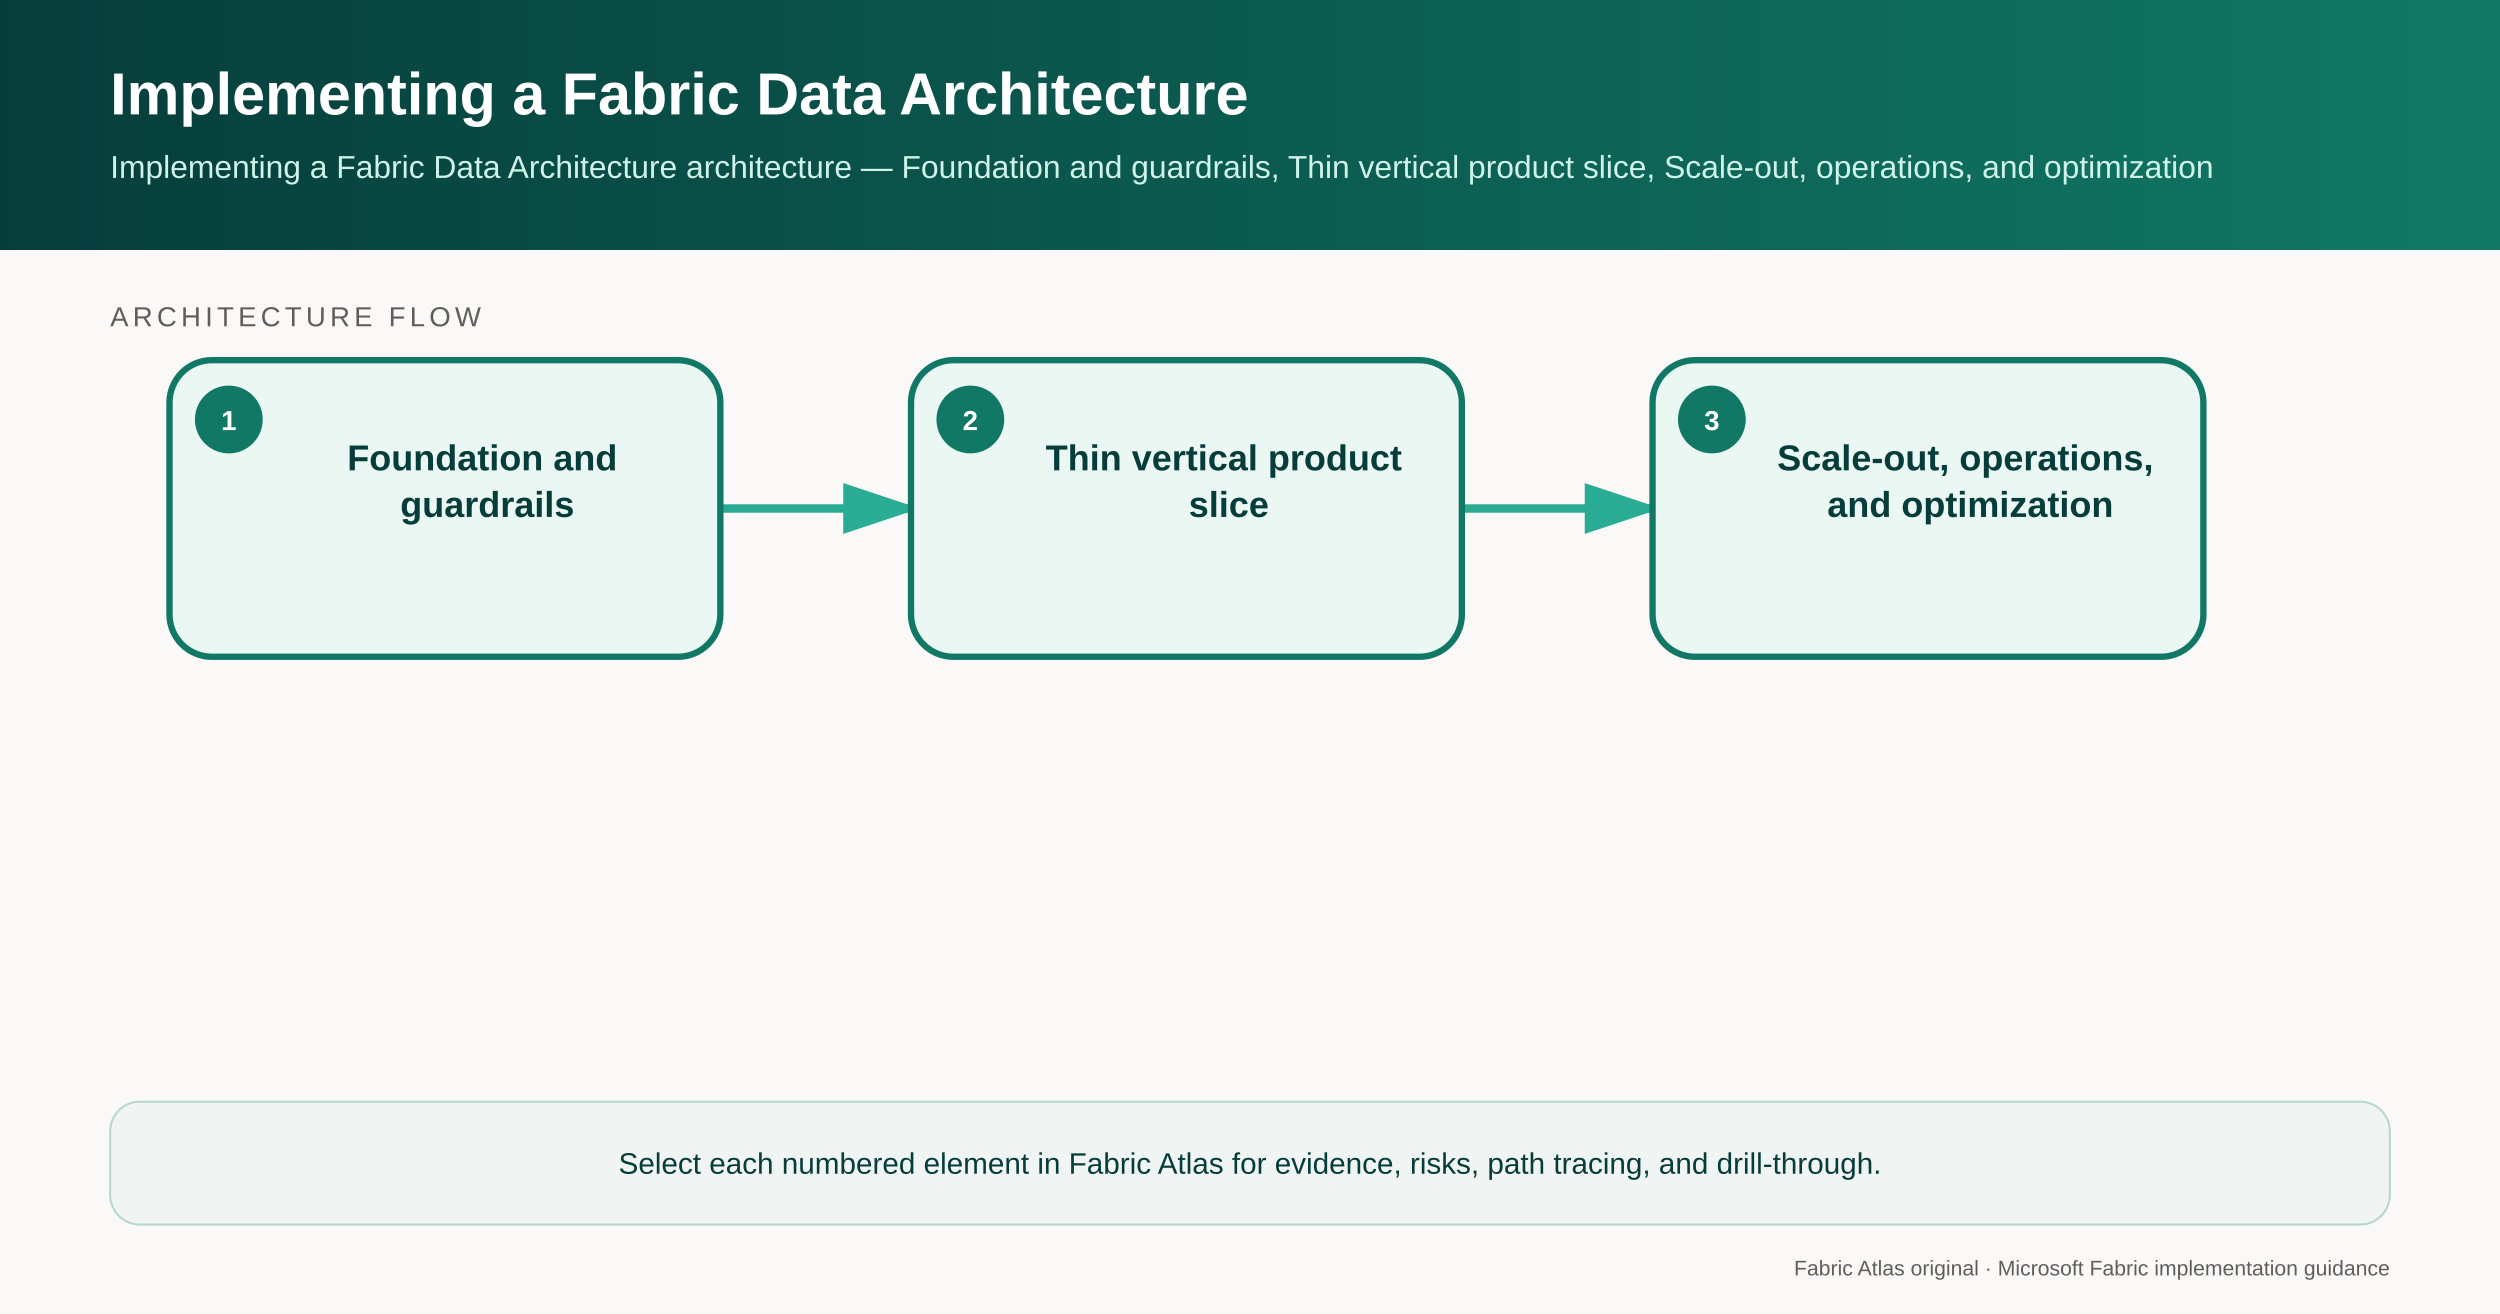
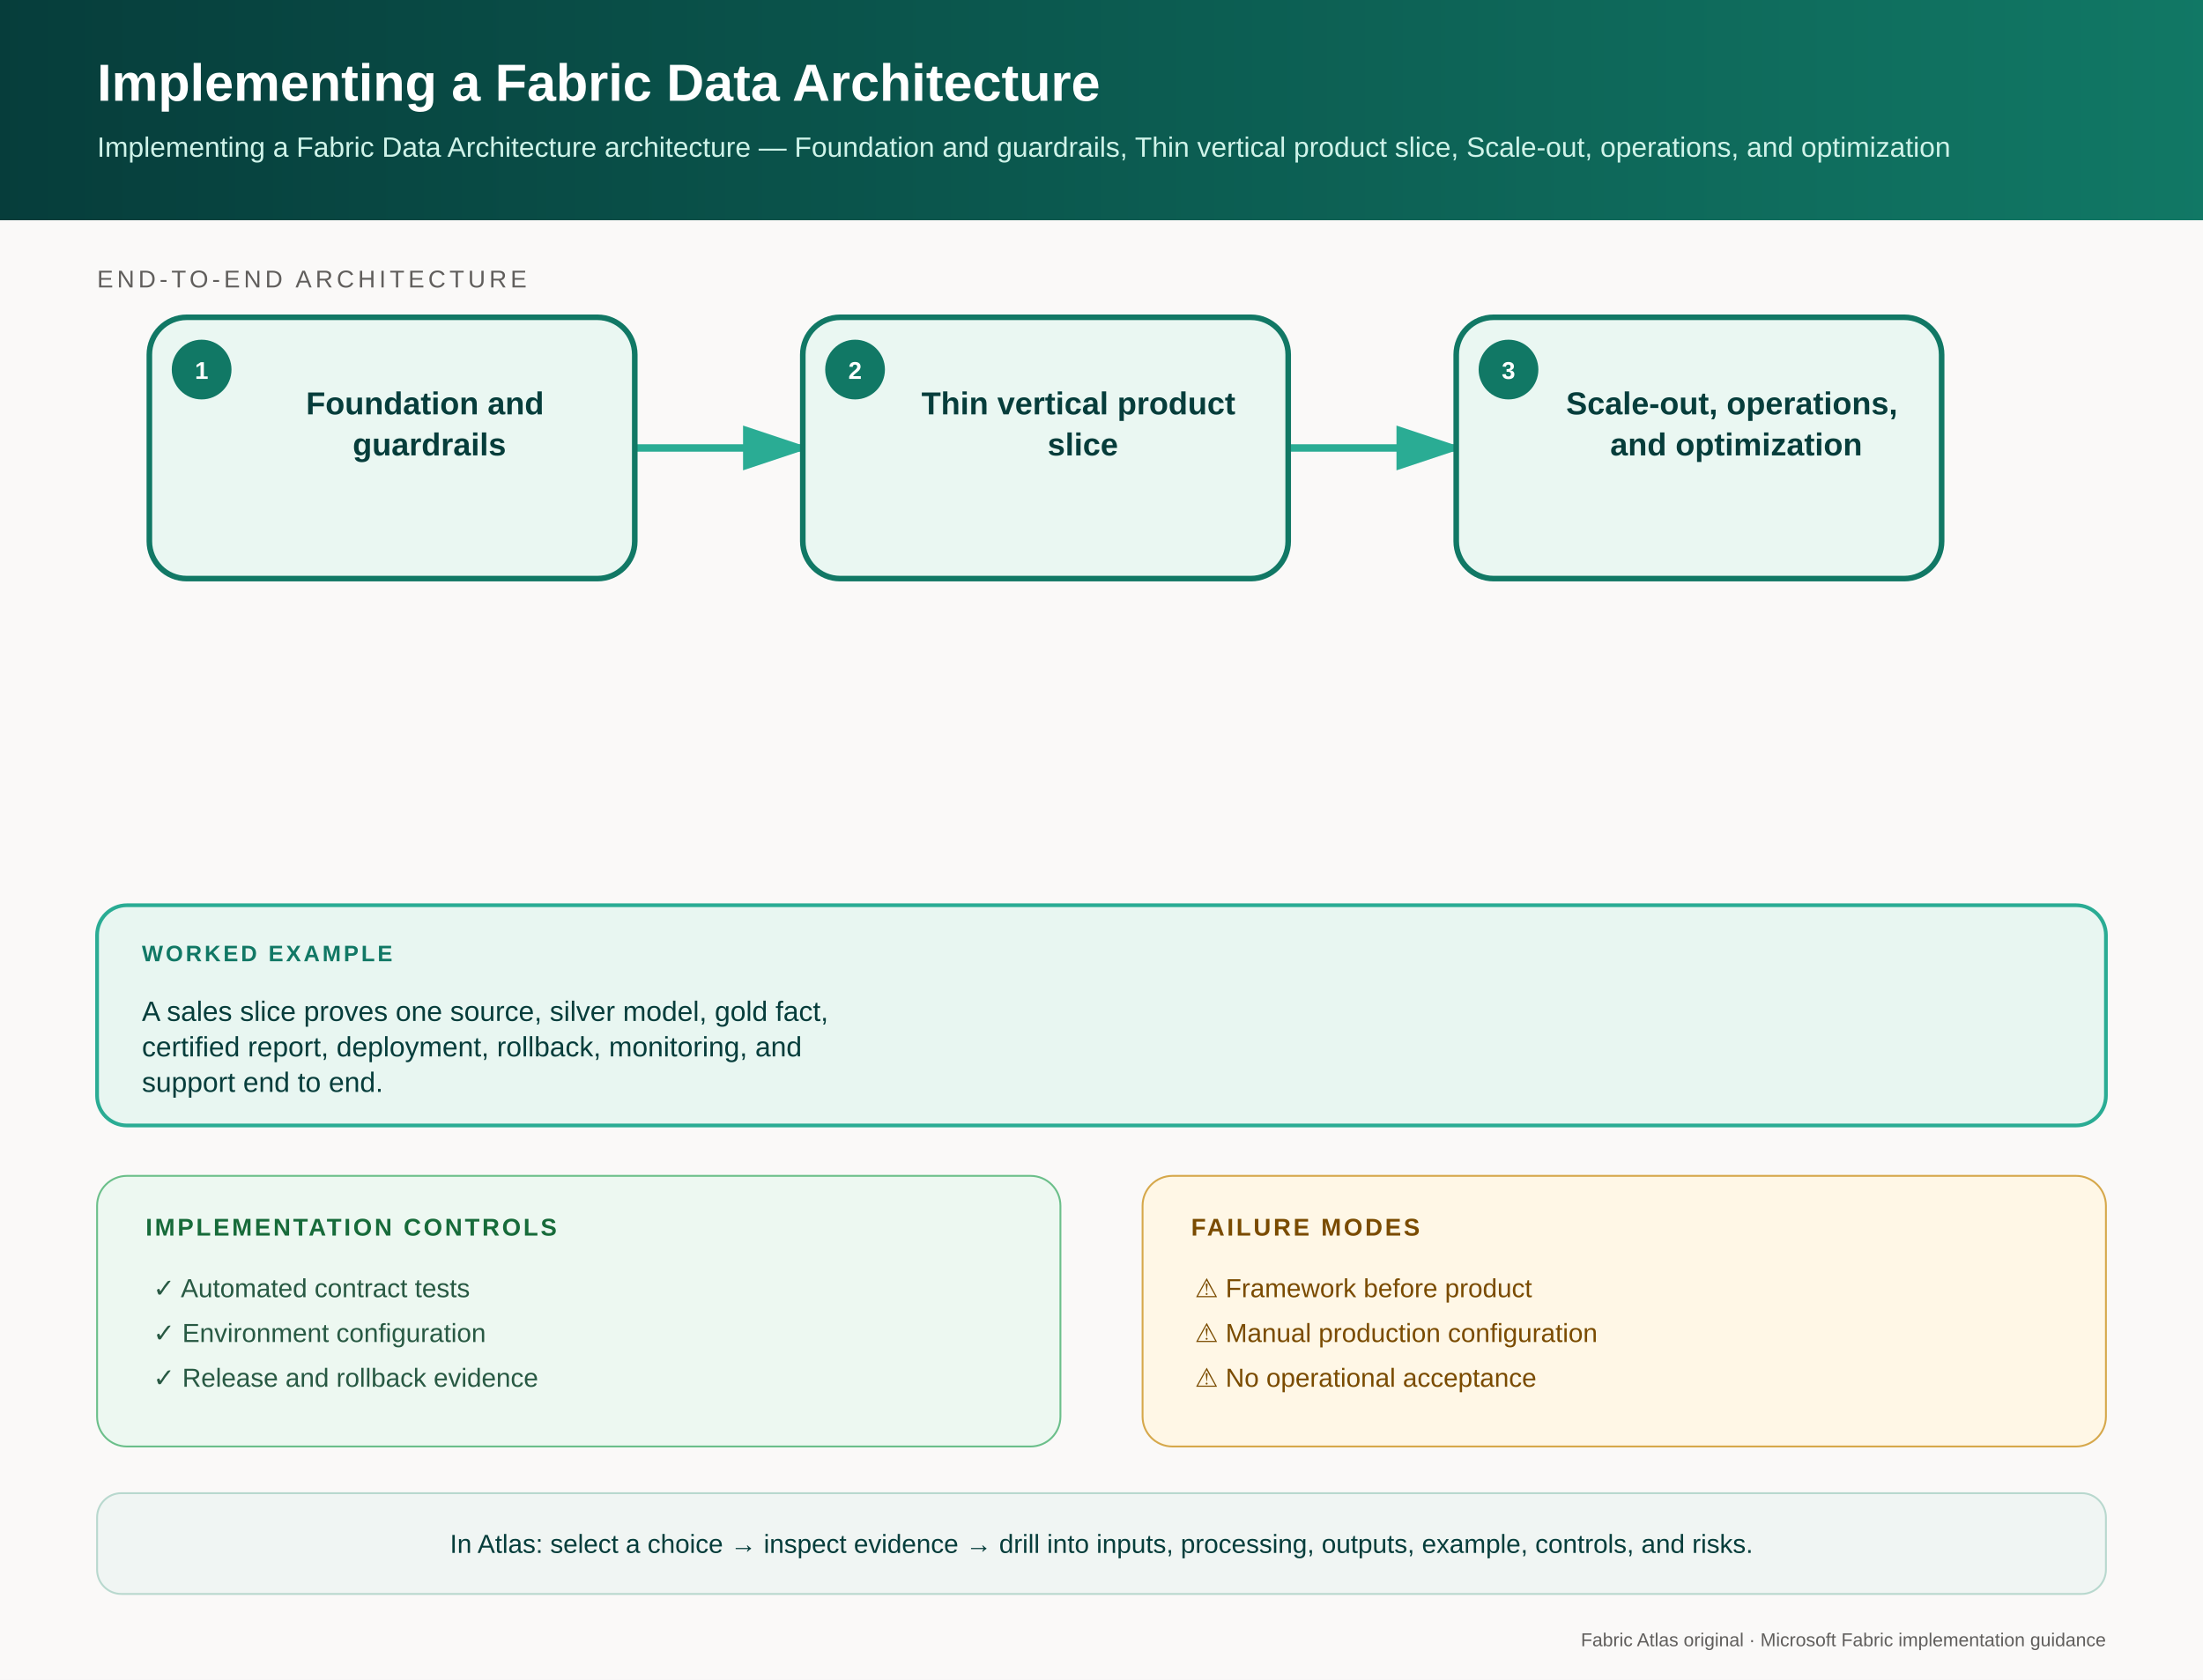
- <svg xmlns="http://www.w3.org/2000/svg" viewBox="0 0 1180 620" font-family="Segoe UI,Arial,sans-serif">
+ <svg xmlns="http://www.w3.org/2000/svg" viewBox="0 0 1180 900" font-family="Segoe UI,Arial,sans-serif">
  <defs>
    <linearGradient id="head" x1="0" x2="1">
      <stop stop-color="#063D3B" />
      <stop offset="1" stop-color="#117865" />
    </linearGradient>
    <marker id="arrow" markerWidth="10" markerHeight="10" refX="8" refY="3" orient="auto">
      <path d="M0,0 L0,6 L9,3 z" fill="#2AAC94" />
    </marker>
  </defs>
-   <rect width="1180" height="620" fill="#FAF9F8" />
+   <rect width="1180" height="900" fill="#FAF9F8" />
  <rect width="1180" height="118" fill="url(#head)" />
  <text x="52" y="54" fill="white" font-size="28" font-weight="700">Implementing a Fabric Data Architecture</text>
  <text x="52" y="84" fill="#CFF3E9" font-size="15">Implementing a Fabric Data Architecture architecture — Foundation and guardrails, Thin vertical product slice, Scale-out, operations, and optimization</text>
-   <text x="52" y="154" fill="#605E5C" font-size="13" letter-spacing="2">ARCHITECTURE FLOW</text>
+   <text x="52" y="154" fill="#605E5C" font-size="13" letter-spacing="2">END-TO-END ARCHITECTURE</text>
  <path d="M 340 240 C 375 240, 395 240, 430 240" fill="none" stroke="#2AAC94" stroke-width="4" marker-end="url(#arrow)" />
  <path d="M 690 240 C 725 240, 745 240, 780 240" fill="none" stroke="#2AAC94" stroke-width="4" marker-end="url(#arrow)" />
  <rect x="80" y="170" width="260" height="140" rx="20" fill="#EAF7F2" stroke="#117865" stroke-width="3" />
  <circle cx="108" cy="198" r="16" fill="#117865" />
  <text x="108" y="203" text-anchor="middle" fill="white" font-size="13" font-weight="700">1</text>
  <text x="230" y="222" text-anchor="middle" fill="#063D3B" font-size="17" font-weight="600">
    <tspan x="230" dy="0">Foundation and</tspan>
    <tspan x="230" dy="22">guardrails</tspan>
  </text>
  <rect x="430" y="170" width="260" height="140" rx="20" fill="#EAF7F2" stroke="#117865" stroke-width="3" />
  <circle cx="458" cy="198" r="16" fill="#117865" />
  <text x="458" y="203" text-anchor="middle" fill="white" font-size="13" font-weight="700">2</text>
  <text x="580" y="222" text-anchor="middle" fill="#063D3B" font-size="17" font-weight="600">
    <tspan x="580" dy="0">Thin vertical product</tspan>
    <tspan x="580" dy="22">slice</tspan>
  </text>
  <rect x="780" y="170" width="260" height="140" rx="20" fill="#EAF7F2" stroke="#117865" stroke-width="3" />
  <circle cx="808" cy="198" r="16" fill="#117865" />
  <text x="808" y="203" text-anchor="middle" fill="white" font-size="13" font-weight="700">3</text>
  <text x="930" y="222" text-anchor="middle" fill="#063D3B" font-size="17" font-weight="600">
    <tspan x="930" dy="0">Scale-out, operations,</tspan>
    <tspan x="930" dy="22">and optimization</tspan>
  </text>
-   <rect x="52" y="520" width="1076" height="58" rx="14" fill="#F0F5F3" stroke="#B8D8CE" />
-   <text x="590" y="554" text-anchor="middle" fill="#063D3B" font-size="14">Select each numbered element in Fabric Atlas for evidence, risks, path tracing, and drill-through.</text>
-   <text x="1128" y="602" text-anchor="end" fill="#605E5C" font-size="10">Fabric Atlas original · Microsoft Fabric implementation guidance</text>
+   <rect x="52" y="485" width="1076" height="118" rx="16" fill="#E8F6F1" stroke="#2AAC94" stroke-width="2" />
+   <text x="76" y="515" fill="#117865" font-size="12" font-weight="700" letter-spacing="1.4">WORKED EXAMPLE</text>
+   <text x="76" y="547" fill="#063D3B" font-size="15">
+     <tspan x="76" dy="0">A sales slice proves one source, silver model, gold fact,</tspan>
+     <tspan x="76" dy="19">certified report, deployment, rollback, monitoring, and</tspan>
+     <tspan x="76" dy="19">support end to end.</tspan>
+   </text>
+   <rect x="52" y="630" width="516" height="145" rx="16" fill="#EDF8F1" stroke="#6BBF8A" />
+   <text x="78" y="662" fill="#176B3A" font-size="13" font-weight="700" letter-spacing="1.3">IMPLEMENTATION CONTROLS</text>
+   <text x="82" y="695" fill="#285943" font-size="14">✓ Automated contract tests</text>
+   <text x="82" y="719" fill="#285943" font-size="14">✓ Environment configuration</text>
+   <text x="82" y="743" fill="#285943" font-size="14">✓ Release and rollback evidence</text>
+   <rect x="612" y="630" width="516" height="145" rx="16" fill="#FFF7E6" stroke="#D6A84B" />
+   <text x="638" y="662" fill="#7A4B00" font-size="13" font-weight="700" letter-spacing="1.3">FAILURE MODES</text>
+   <text x="640" y="695" fill="#7A4B00" font-size="14">⚠ Framework before product</text>
+   <text x="640" y="719" fill="#7A4B00" font-size="14">⚠ Manual production configuration</text>
+   <text x="640" y="743" fill="#7A4B00" font-size="14">⚠ No operational acceptance</text>
+   <rect x="52" y="800" width="1076" height="54" rx="13" fill="#F0F5F3" stroke="#B8D8CE" />
+   <text x="590" y="832" text-anchor="middle" fill="#063D3B" font-size="14">In Atlas: select a choice → inspect evidence → drill into inputs, processing, outputs, example, controls, and risks.</text>
+   <text x="1128" y="882" text-anchor="end" fill="#605E5C" font-size="10">Fabric Atlas original · Microsoft Fabric implementation guidance</text>
</svg>
